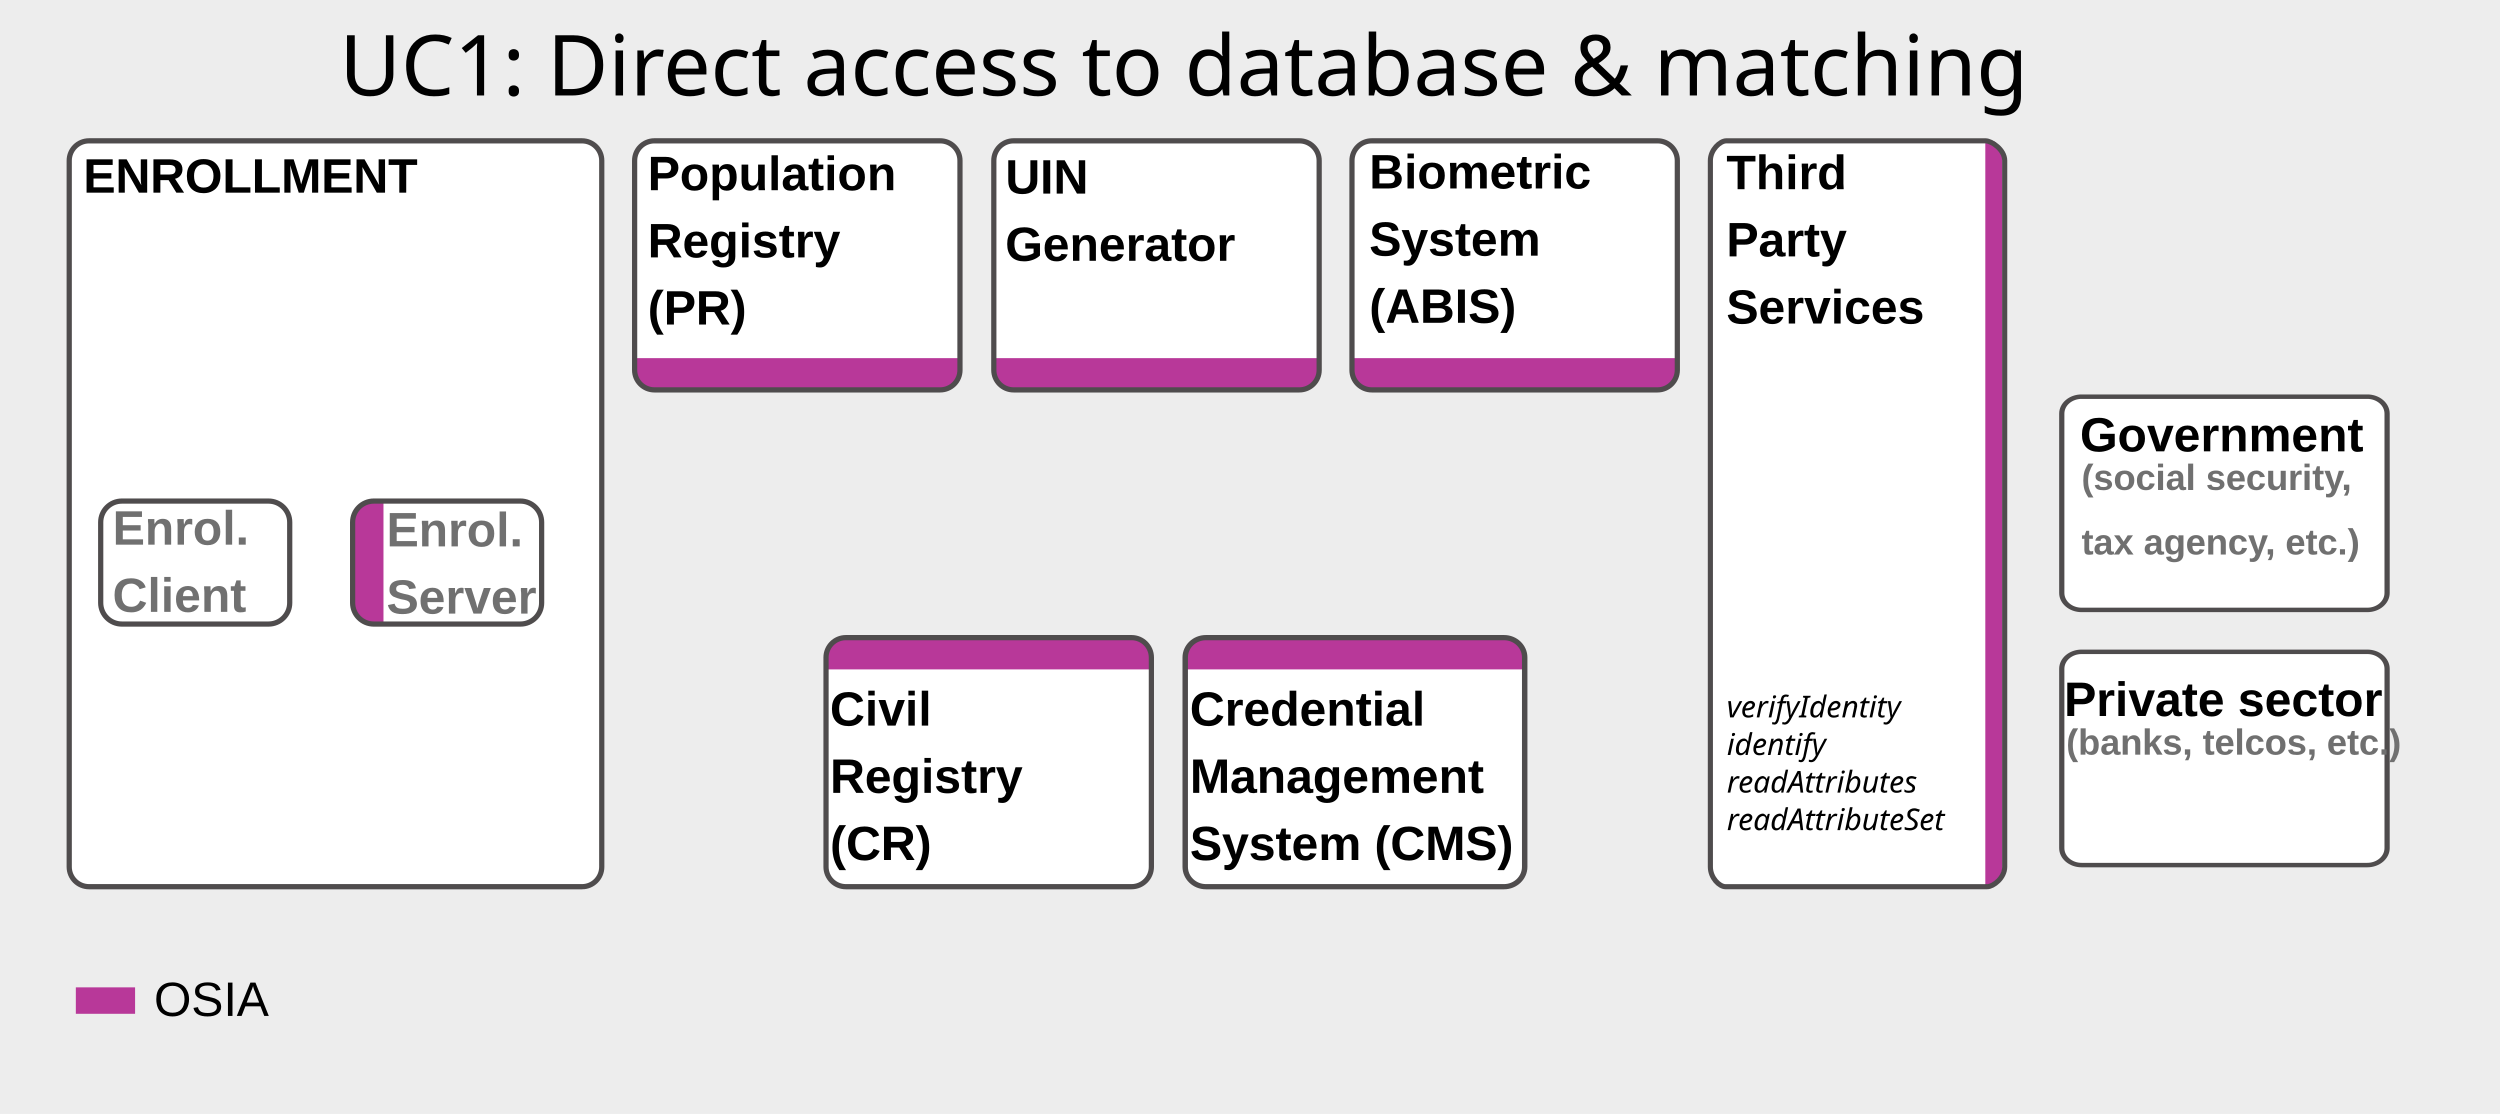
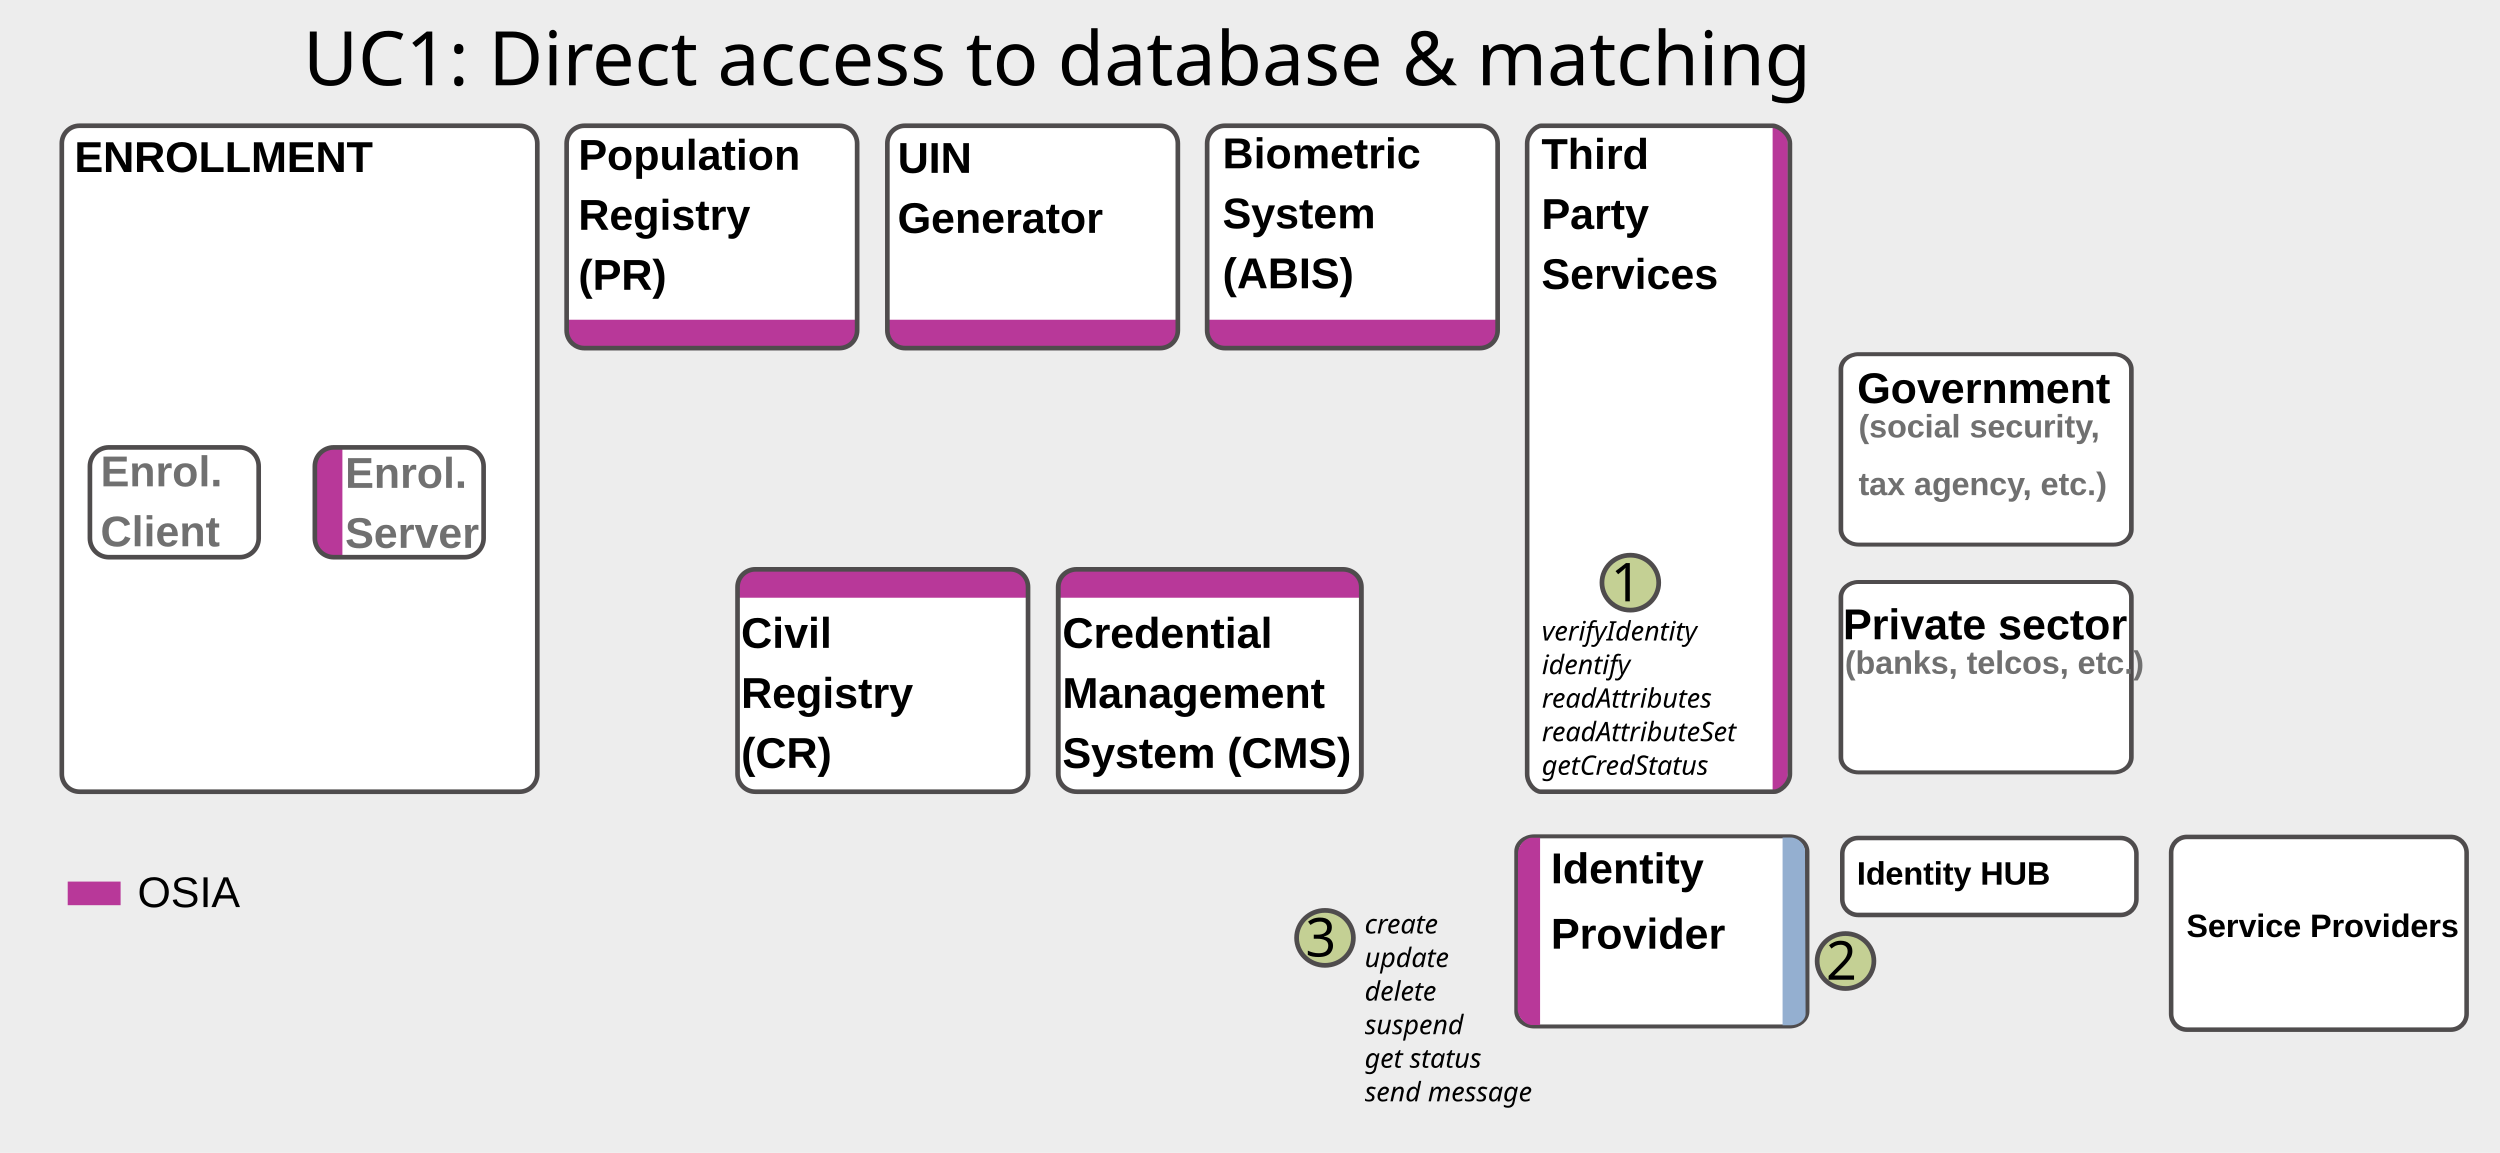
- <svg xmlns="http://www.w3.org/2000/svg" width="146.648mm" height="65.334mm" viewBox="0 0 146.648 65.334" version="1.1" id="svg114388">
+ <svg xmlns="http://www.w3.org/2000/svg" width="164.243mm" height="75.705mm" viewBox="0 0 164.243 75.705" version="1.1" id="svg114388">
  <defs id="defs114382">
    <clipPath clipPathUnits="userSpaceOnUse" id="clipPath114174">
      <path d="M 50.797,344.409 H 481.366 V 492.922 H 50.797 Z" id="path114172" />
    </clipPath>
    <clipPath clipPathUnits="userSpaceOnUse" id="clipPath114144">
      <path d="M 50.797,344.409 H 481.366 V 492.922 H 50.797 Z" id="path114142" />
    </clipPath>
    <clipPath clipPathUnits="userSpaceOnUse" id="clipPath114126">
      <path d="M 46.95,334.832 H 484.441 V 499.241 H 46.95 Z" id="path114124" />
    </clipPath>
    <clipPath clipPathUnits="userSpaceOnUse" id="clipPath114044">
      <path d="M 46.95,334.832 H 484.441 V 499.241 H 46.95 Z" id="path114042" />
    </clipPath>
    <clipPath clipPathUnits="userSpaceOnUse" id="clipPath114024">
      <path d="M 50.797,344.409 H 481.366 V 492.922 H 50.797 Z" id="path114022" />
    </clipPath>
    <clipPath clipPathUnits="userSpaceOnUse" id="clipPath114008">
      <path d="M 46.95,334.832 H 484.441 V 499.241 H 46.95 Z" id="path114006" />
    </clipPath>
    <clipPath clipPathUnits="userSpaceOnUse" id="clipPath113996">
      <path d="M 50.797,344.409 H 481.366 V 492.922 H 50.797 Z" id="path113994" />
    </clipPath>
    <clipPath clipPathUnits="userSpaceOnUse" id="clipPath113980">
      <path d="M 46.95,334.832 H 484.441 V 499.241 H 46.95 Z" id="path113978" />
    </clipPath>
    <clipPath clipPathUnits="userSpaceOnUse" id="clipPath113968">
      <path d="M 50.797,344.409 H 481.366 V 492.922 H 50.797 Z" id="path113966" />
    </clipPath>
    <clipPath clipPathUnits="userSpaceOnUse" id="clipPath113952">
      <path d="M 46.95,334.832 H 484.441 V 499.241 H 46.95 Z" id="path113950" />
    </clipPath>
    <clipPath clipPathUnits="userSpaceOnUse" id="clipPath113940">
      <path d="M 50.797,344.409 H 481.366 V 492.922 H 50.797 Z" id="path113938" />
    </clipPath>
    <clipPath clipPathUnits="userSpaceOnUse" id="clipPath113924">
      <path d="M 46.95,334.832 H 484.441 V 499.241 H 46.95 Z" id="path113922" />
    </clipPath>
    <clipPath clipPathUnits="userSpaceOnUse" id="clipPath113912">
      <path d="M 50.797,344.409 H 481.366 V 492.922 H 50.797 Z" id="path113910" />
    </clipPath>
    <clipPath clipPathUnits="userSpaceOnUse" id="clipPath113896">
      <path d="M 46.95,334.832 H 484.441 V 499.241 H 46.95 Z" id="path113894" />
    </clipPath>
    <clipPath clipPathUnits="userSpaceOnUse" id="clipPath113968-6">
      <path d="M 50.797,344.409 H 481.366 V 492.922 H 50.797 Z" id="path113966-1" />
    </clipPath>
    <clipPath clipPathUnits="userSpaceOnUse" id="clipPath113952-4">
      <path d="M 46.95,334.832 H 484.441 V 499.241 H 46.95 Z" id="path113950-6" />
    </clipPath>
    <clipPath clipPathUnits="userSpaceOnUse" id="clipPath113968-6-7">
      <path d="M 50.797,344.409 H 481.366 V 492.922 H 50.797 Z" id="path113966-1-2" />
    </clipPath>
    <clipPath clipPathUnits="userSpaceOnUse" id="clipPath113968-6-73">
      <path d="M 50.797,344.409 H 481.366 V 492.922 H 50.797 Z" id="path113966-1-5" />
    </clipPath>
    <clipPath clipPathUnits="userSpaceOnUse" id="clipPath113968-6-7-6">
      <path d="M 50.797,344.409 H 481.366 V 492.922 H 50.797 Z" id="path113966-1-2-4" />
    </clipPath>
    <clipPath clipPathUnits="userSpaceOnUse" id="clipPath113968-6-6">
      <path d="M 50.797,344.409 H 481.366 V 492.922 H 50.797 Z" id="path113966-1-51" />
    </clipPath>
+     <clipPath clipPathUnits="userSpaceOnUse" id="clipPath113968-6-7-4">
+       <path d="M 50.797,344.409 H 481.366 V 492.922 H 50.797 Z" id="path113966-1-2-3" />
+     </clipPath>
  </defs>
  <g id="layer1" transform="translate(-31.09349,-37.54742)">
-     <path d="M 31.093,102.881 H 177.742 V 37.547 H 31.093 Z" style="fill:#ededed;fill-opacity:1;fill-rule:nonzero;stroke:none;stroke-width:0.338" id="path113888" />
+     <path d="M 31.093,113.252 H 195.337 V 37.547 H 31.093 Z" style="fill:#ededed;fill-opacity:1;fill-rule:nonzero;stroke:none;stroke-width:0.385" id="path113888" />
    <g transform="matrix(0.19584,0,0,-0.3527778,67.95468,219.5476)" id="g113890">
      <g id="g113892" clip-path="url(#clipPath113896)">
        <g id="g113898" transform="translate(408.5031,368.4684)">
          <path d="m 0,0 h -81.129 c -1.816,0 -3.289,1.472 -3.289,3.288 v 117.444 c 0,1.816 1.473,3.288 3.289,3.288 H 0 c 1.816,0 3.288,-1.472 3.288,-3.288 V 3.288 C 3.288,1.472 1.816,0 0,0" style="fill:#ffffff;fill-opacity:1;fill-rule:nonzero;stroke:none" id="path113900" />
        </g>
        <g id="g113902" transform="translate(406.4291,368.9183)">
          <path d="m 0,-0.303 h 1.82 c 1.822,0 3.299,1.48 3.299,3.306 V 120.264 c 0,1.826 -1.477,3.306 -3.299,3.306 H 0 Z" style="fill:#b83899;fill-opacity:1;fill-rule:nonzero;stroke:none" id="path113904" />
        </g>
      </g>
    </g>
    <path id="path113916" style="fill:none;stroke:#4f4c4d;stroke-width:0.301;stroke-linecap:butt;stroke-linejoin:miter;stroke-miterlimit:10;stroke-dasharray:none;stroke-opacity:1" d="m 147.661,89.56 h -15.354 c -0.357,0 -0.884,-0.519 -0.884,-1.16 V 46.969 c 0,-0.641 0.573,-1.16 0.931,-1.16 h 15.213 c 0.357,0 1.12,0.519 1.12,1.16 v 41.432 c 0,0.641 -0.668,1.16 -1.025,1.16 z" />
    <path id="path113928" style="fill:#ffffff;fill-opacity:1;fill-rule:nonzero;stroke:none;stroke-width:0.353" d="M 65.232,89.56 H 36.314 c -0.641,0 -1.16,-0.519 -1.16,-1.16 V 46.969 c 0,-0.641 0.519,-1.16 1.16,-1.16 h 28.918 c 0.641,0 1.16,0.519 1.16,1.16 v 41.432 c 0,0.641 -0.519,1.16 -1.16,1.16" />
    <path id="path113944" style="fill:none;stroke:#4f4c4d;stroke-width:0.307;stroke-linecap:butt;stroke-linejoin:miter;stroke-miterlimit:10;stroke-dasharray:none;stroke-opacity:1" d="M 65.232,89.56 H 36.314 c -0.641,0 -1.16,-0.519 -1.16,-1.16 V 46.969 c 0,-0.641 0.519,-1.16 1.16,-1.16 h 28.918 c 0.641,0 1.16,0.519 1.16,1.16 v 41.432 c 0,0.641 -0.519,1.16 -1.16,1.16 z" />
    <g transform="matrix(0.3527778,0,0,-0.3527778,17.0935,219.5476)" id="g113946">
      <g id="g113948" clip-path="url(#clipPath113952)">
        <g id="g113954" transform="translate(264.4884,454.3712)">
          <path d="m 0,0 v 34.822 c 0,1.82 1.476,3.296 3.296,3.296 h 47.508 c 1.819,0 3.295,-1.476 3.295,-3.296 L 54.099,0 c 0,-1.82 -1.476,-3.295 -3.295,-3.295 H 3.296 C 1.476,-3.295 0,-1.82 0,0" style="fill:#ffffff;fill-opacity:1;fill-rule:nonzero;stroke:none" id="path113956" />
        </g>
        <g id="g113958" transform="translate(264.4884,456.3607)">
          <path d="m 0,0 v -1.82 c 0,-1.822 1.477,-3.299 3.299,-3.299 h 47.502 c 1.821,0 3.298,1.477 3.298,3.299 V 0 Z" style="fill:#b83899;fill-opacity:1;fill-rule:nonzero;stroke:none" id="path113960" />
        </g>
      </g>
    </g>
    <g transform="matrix(0.3527778,0,0,-0.3527778,17.0935,219.5476)" id="g113962">
      <g id="g113964" clip-path="url(#clipPath113968)">
        <g id="g113970" transform="translate(264.4884,454.3712)">
          <path d="m 0,0 v 34.822 c 0,1.82 1.476,3.296 3.296,3.296 h 47.508 c 1.819,0 3.295,-1.476 3.295,-3.296 L 54.099,0 c 0,-1.82 -1.476,-3.295 -3.295,-3.295 H 3.296 C 1.476,-3.295 0,-1.82 0,0 Z" style="fill:none;stroke:#4f4c4d;stroke-width:0.869;stroke-linecap:butt;stroke-linejoin:miter;stroke-miterlimit:10;stroke-dasharray:none;stroke-opacity:1" id="path113972" />
        </g>
      </g>
    </g>
    <g transform="matrix(0.3527778,0,0,-0.3527778,17.0935,219.5476)" id="g113974">
      <g id="g113976" clip-path="url(#clipPath113980)">
        <g id="g113982" transform="translate(204.9344,454.3712)">
          <path d="m 0,0 v 34.822 c 0,1.82 1.475,3.296 3.295,3.296 h 47.508 c 1.82,0 3.296,-1.476 3.296,-3.296 L 54.099,0 c 0,-1.82 -1.476,-3.295 -3.296,-3.295 H 3.295 C 1.475,-3.295 0,-1.82 0,0" style="fill:#ffffff;fill-opacity:1;fill-rule:nonzero;stroke:none" id="path113984" />
        </g>
        <g id="g113986" transform="translate(204.9344,456.3607)">
          <path d="M 0,0 V -1.82 C 0,-3.642 1.476,-5.119 3.299,-5.119 H 50.8 c 1.822,0 3.299,1.477 3.299,3.299 V 0 Z" style="fill:#b83899;fill-opacity:1;fill-rule:nonzero;stroke:none" id="path113988" />
        </g>
      </g>
    </g>
    <g transform="matrix(0.3527778,0,0,-0.3527778,17.0935,219.5476)" id="g113990">
      <g id="g113992" clip-path="url(#clipPath113996)">
        <g id="g113998" transform="translate(204.9344,454.3712)">
          <path d="m 0,0 v 34.822 c 0,1.82 1.475,3.296 3.295,3.296 h 47.508 c 1.82,0 3.296,-1.476 3.296,-3.296 L 54.099,0 c 0,-1.82 -1.476,-3.295 -3.296,-3.295 H 3.295 C 1.475,-3.295 0,-1.82 0,0 Z" style="fill:none;stroke:#4f4c4d;stroke-width:0.869;stroke-linecap:butt;stroke-linejoin:miter;stroke-miterlimit:10;stroke-dasharray:none;stroke-opacity:1" id="path114000" />
        </g>
      </g>
    </g>
    <g transform="matrix(0.3527778,0,0,-0.3527778,17.0935,219.5476)" id="g114002">
      <g id="g114004" clip-path="url(#clipPath114008)">
        <g id="g114010" transform="translate(145.2084,454.3712)">
          <path d="m 0,0 v 34.822 c 0,1.82 1.475,3.296 3.295,3.296 h 47.508 c 1.82,0 3.296,-1.476 3.296,-3.296 L 54.099,0 c 0,-1.82 -1.476,-3.295 -3.296,-3.295 H 3.295 C 1.475,-3.295 0,-1.82 0,0" style="fill:#ffffff;fill-opacity:1;fill-rule:nonzero;stroke:none" id="path114012" />
        </g>
        <g id="g114014" transform="translate(145.2084,456.3607)">
          <path d="M 0,0 V -1.82 C 0,-3.642 1.476,-5.119 3.298,-5.119 H 50.8 c 1.822,0 3.299,1.477 3.299,3.299 V 0 Z" style="fill:#b83899;fill-opacity:1;fill-rule:nonzero;stroke:none" id="path114016" />
        </g>
      </g>
    </g>
    <path d="m 53.588,66.88 h -0.642 c -0.643,0 -1.166,0.67 -1.164,0.913 l 0.047,5.589 c 0.002,0.243 0.474,0.724 1.117,0.724 h 0.642 z" style="fill:#b83899;fill-opacity:1;fill-rule:nonzero;stroke:none;stroke-width:0.217" id="path114054-9" />
    <g id="g114026" transform="matrix(0.3527778,0,0,-0.3527778,68.3198,59.25553)">
      <path d="m 0,0 v 34.822 c 0,1.82 1.475,3.296 3.295,3.296 h 47.508 c 1.82,0 3.296,-1.476 3.296,-3.296 L 54.099,0 c 0,-1.82 -1.476,-3.295 -3.296,-3.295 H 3.295 C 1.475,-3.295 0,-1.82 0,0 Z m -60.874,-42.232 h -24.381 c -1.946,0 -3.524,1.578 -3.524,3.523 v 13.403 c 0,1.946 1.578,3.523 3.524,3.523 h 24.381 c 1.946,0 3.524,-1.577 3.524,-3.523 v -13.403 c 0,-1.945 -1.578,-3.523 -3.524,-3.523 z m 41.888,0 h -24.381 c -1.946,0 -3.523,1.578 -3.523,3.523 v 13.403 c 0,1.946 1.577,3.523 3.523,3.523 h 24.381 c 1.947,0 3.524,-1.577 3.524,-3.523 v -13.403 c 0,-1.945 -1.577,-3.523 -3.524,-3.523 z" style="fill:none;stroke:#4f4c4d;stroke-width:0.869;stroke-linecap:butt;stroke-linejoin:miter;stroke-miterlimit:10;stroke-dasharray:none;stroke-opacity:1" id="path114028" />
    </g>
    <g id="g114048" transform="matrix(0.3527778,0,0,-0.3527778,98.63244,76.11295)">
      <path d="m 0,0 v -34.822 c 0,-1.82 -1.475,-3.296 -3.295,-3.296 h -47.508 c -1.82,0 -3.296,1.476 -3.296,3.296 V 0 c 0,1.82 1.476,3.295 3.296,3.295 H -3.295 C -1.475,3.295 0,1.82 0,0" style="fill:#ffffff;fill-opacity:1;fill-rule:nonzero;stroke:none" id="path114050" />
    </g>
    <g id="g114052" transform="matrix(0.3527778,0,0,-0.3527778,98.63244,76.8148)">
      <path d="M 0,0 V 1.82 C 0,3.642 -1.476,5.119 -3.298,5.119 H -50.8 c -1.822,0 -3.299,-1.477 -3.299,-3.299 V 0 Z" style="fill:#b83899;fill-opacity:1;fill-rule:nonzero;stroke:none" id="path114054" />
    </g>
    <g id="g114056" transform="matrix(0.3527778,0,0,-0.3527778,98.63244,76.11295)">
      <path d="m 0,0 v -34.822 c 0,-1.82 -1.475,-3.296 -3.295,-3.296 h -47.508 c -1.82,0 -3.296,1.476 -3.296,3.296 V 0 c 0,1.82 1.476,3.295 3.296,3.295 H -3.295 C -1.475,3.295 0,1.82 0,0 Z" style="fill:none;stroke:#4f4c4d;stroke-width:0.869;stroke-linecap:butt;stroke-linejoin:miter;stroke-miterlimit:10;stroke-dasharray:none;stroke-opacity:1" id="path114058" />
    </g>
    <g id="g114060" transform="matrix(0.3680945,0,0,-0.3527778,120.5311,76.11295)">
      <path d="m 0,0 v -34.822 c 0,-1.82 -1.475,-3.296 -3.295,-3.296 h -47.508 c -1.82,0 -3.296,1.476 -3.296,3.296 V 0 c 0,1.82 1.476,3.295 3.296,3.295 H -3.295 C -1.475,3.295 0,1.82 0,0" style="fill:#ffffff;fill-opacity:1;fill-rule:nonzero;stroke:none" id="path114062" />
    </g>
    <g id="g114064" transform="matrix(0.3675989,0,0,-0.3527778,120.5042,76.8148)">
      <path d="M 0,0 V 1.82 C 0,3.642 -1.476,5.119 -3.298,5.119 H -50.8 c -1.822,0 -3.299,-1.477 -3.299,-3.299 V 0 Z" style="fill:#b83899;fill-opacity:1;fill-rule:nonzero;stroke:none" id="path114066" />
    </g>
    <g id="g114068" transform="matrix(0.3680944,0,0,-0.3527778,120.5311,76.11295)">
      <path d="m 0,0 v -34.822 c 0,-1.82 -1.475,-3.296 -3.295,-3.296 h -47.508 c -1.82,0 -3.296,1.476 -3.296,3.296 V 0 c 0,1.82 1.476,3.295 3.296,3.295 H -3.295 C -1.475,3.295 0,1.82 0,0 Z" style="fill:none;stroke:#4f4c4d;stroke-width:0.869;stroke-linecap:butt;stroke-linejoin:miter;stroke-miterlimit:10;stroke-dasharray:none;stroke-opacity:1" id="path114070" />
    </g>
    <path d="m 39.017,97.016 h -3.475 v -1.551 h 3.475 z" style="fill:#b83899;fill-opacity:1;fill-rule:nonzero;stroke:none;stroke-width:0.353" id="path114128" />
    <text xml:space="preserve" style="font-style:normal;font-variant:normal;font-weight:bold;font-stretch:normal;line-height:0%;font-family:Arial;-inkscape-font-specification:'Arial, Bold';text-align:start;letter-spacing:0px;word-spacing:0px;writing-mode:lr-tb;text-anchor:start;fill:#000000;fill-opacity:1;stroke:none;stroke-width:0.265px;stroke-linecap:butt;stroke-linejoin:miter;stroke-opacity:1" x="35.983" y="48.846" id="text115231">
      <tspan id="tspan115229" x="35.983" y="48.846" style="font-style:normal;font-variant:normal;font-weight:bold;font-stretch:normal;font-size:2.822px;line-height:125%;font-family:Arial;-inkscape-font-specification:'Arial, Bold';text-align:start;writing-mode:lr-tb;text-anchor:start;stroke-width:0.265px">ENROLLMENT</tspan>
    </text>
    <text xml:space="preserve" style="font-style:normal;font-variant:normal;font-weight:bold;font-stretch:normal;line-height:0%;font-family:Arial;-inkscape-font-specification:'Arial, Bold';text-align:start;letter-spacing:0px;word-spacing:0px;writing-mode:lr-tb;text-anchor:start;fill:#000000;fill-opacity:1;stroke:none;stroke-width:0.265px;stroke-linecap:butt;stroke-linejoin:miter;stroke-opacity:1" x="132.362" y="48.644" id="text115231-4">
      <tspan id="tspan115229-8" x="132.362" y="48.644" style="font-style:normal;font-variant:normal;font-weight:bold;font-stretch:normal;font-size:2.822px;line-height:100%;font-family:Arial;-inkscape-font-specification:'Arial, Bold';text-align:start;writing-mode:lr-tb;text-anchor:start;stroke-width:0.265px">Third</tspan>
      <tspan x="132.362" y="52.586" style="font-style:normal;font-variant:normal;font-weight:bold;font-stretch:normal;font-size:2.822px;line-height:100%;font-family:Arial;-inkscape-font-specification:'Arial, Bold';text-align:start;writing-mode:lr-tb;text-anchor:start;stroke-width:0.265px" id="tspan958">Party</tspan>
      <tspan x="132.362" y="56.528" style="font-style:normal;font-variant:normal;font-weight:bold;font-stretch:normal;font-size:2.822px;line-height:100%;font-family:Arial;-inkscape-font-specification:'Arial, Bold';text-align:start;writing-mode:lr-tb;text-anchor:start;stroke-width:0.265px" id="tspan115251">Services</tspan>
    </text>
    <text xml:space="preserve" style="font-style:normal;font-variant:normal;font-weight:bold;font-stretch:normal;line-height:0%;font-family:Arial;-inkscape-font-specification:'Arial, Bold';text-align:start;letter-spacing:0px;word-spacing:0px;writing-mode:lr-tb;text-anchor:start;fill:#000000;fill-opacity:1;stroke:none;stroke-width:0.265px;stroke-linecap:butt;stroke-linejoin:miter;stroke-opacity:1" x="69.089" y="48.702" id="text115255">
      <tspan id="tspan115253" x="69.089" y="48.702" style="font-style:normal;font-variant:normal;font-weight:bold;font-stretch:normal;font-size:2.822px;line-height:100%;font-family:Arial;-inkscape-font-specification:'Arial, Bold';text-align:start;writing-mode:lr-tb;text-anchor:start;stroke-width:0.265px">Population</tspan>
      <tspan x="69.089" y="52.644" style="font-style:normal;font-variant:normal;font-weight:bold;font-stretch:normal;font-size:2.822px;line-height:100%;font-family:Arial;-inkscape-font-specification:'Arial, Bold';text-align:start;writing-mode:lr-tb;text-anchor:start;stroke-width:0.265px" id="tspan115257">Registry</tspan>
      <tspan x="69.089" y="56.586" style="font-style:normal;font-variant:normal;font-weight:bold;font-stretch:normal;font-size:2.822px;line-height:100%;font-family:Arial;-inkscape-font-specification:'Arial, Bold';text-align:start;writing-mode:lr-tb;text-anchor:start;stroke-width:0.265px" id="tspan115259">(PR)</tspan>
    </text>
    <text xml:space="preserve" style="font-style:normal;font-variant:normal;font-weight:bold;font-stretch:normal;line-height:0%;font-family:Arial;-inkscape-font-specification:'Arial, Bold';text-align:start;letter-spacing:0px;word-spacing:0px;writing-mode:lr-tb;text-anchor:start;fill:#000000;fill-opacity:1;stroke:none;stroke-width:0.265px;stroke-linecap:butt;stroke-linejoin:miter;stroke-opacity:1" x="90.068" y="48.904" id="text115263">
      <tspan id="tspan115261" x="90.068" y="48.904" style="font-style:normal;font-variant:normal;font-weight:bold;font-stretch:normal;font-size:2.822px;line-height:100%;font-family:Arial;-inkscape-font-specification:'Arial, Bold';text-align:start;writing-mode:lr-tb;text-anchor:start;stroke-width:0.265px">UIN</tspan>
      <tspan x="90.068" y="52.846" style="font-style:normal;font-variant:normal;font-weight:bold;font-stretch:normal;font-size:2.822px;line-height:100%;font-family:Arial;-inkscape-font-specification:'Arial, Bold';text-align:start;writing-mode:lr-tb;text-anchor:start;stroke-width:0.265px" id="tspan115265">Generator</tspan>
    </text>
    <text xml:space="preserve" style="font-style:normal;font-variant:normal;font-weight:bold;font-stretch:normal;line-height:0%;font-family:Arial;-inkscape-font-specification:'Arial, Bold';text-align:start;letter-spacing:0px;word-spacing:0px;writing-mode:lr-tb;text-anchor:start;fill:#000000;fill-opacity:1;stroke:none;stroke-width:0.265px;stroke-linecap:butt;stroke-linejoin:miter;stroke-opacity:1" x="111.416" y="48.601" id="text115269">
      <tspan id="tspan115267" x="111.416" y="48.601" style="font-style:normal;font-variant:normal;font-weight:bold;font-stretch:normal;font-size:2.822px;line-height:100%;font-family:Arial;-inkscape-font-specification:'Arial, Bold';text-align:start;writing-mode:lr-tb;text-anchor:start;stroke-width:0.265px">Biometric</tspan>
      <tspan x="111.416" y="52.543" style="font-style:normal;font-variant:normal;font-weight:bold;font-stretch:normal;font-size:2.822px;line-height:100%;font-family:Arial;-inkscape-font-specification:'Arial, Bold';text-align:start;writing-mode:lr-tb;text-anchor:start;stroke-width:0.265px" id="tspan115271">System</tspan>
      <tspan x="111.416" y="56.485" style="font-style:normal;font-variant:normal;font-weight:bold;font-stretch:normal;font-size:2.822px;line-height:100%;font-family:Arial;-inkscape-font-specification:'Arial, Bold';text-align:start;writing-mode:lr-tb;text-anchor:start;stroke-width:0.265px" id="tspan115273">(ABIS)</tspan>
    </text>
    <text xml:space="preserve" style="font-style:normal;font-variant:normal;font-weight:bold;font-stretch:normal;line-height:0%;font-family:Arial;-inkscape-font-specification:'Arial, Bold';font-variant-ligatures:normal;font-variant-caps:normal;font-variant-numeric:normal;font-feature-settings:normal;text-align:start;letter-spacing:0px;word-spacing:0px;writing-mode:lr-tb;text-anchor:start;fill:#000000;fill-opacity:1;stroke:none;stroke-width:0.265px;stroke-linecap:butt;stroke-linejoin:miter;stroke-opacity:1" x="79.785" y="80.111" id="text115277">
      <tspan id="tspan115275" x="79.785" y="80.111" style="font-style:normal;font-variant:normal;font-weight:bold;font-stretch:normal;font-size:2.822px;line-height:100%;font-family:Arial;-inkscape-font-specification:'Arial, Bold';text-align:start;writing-mode:lr-tb;text-anchor:start;stroke-width:0.265px">Civil</tspan>
      <tspan x="79.785" y="84.053" style="font-style:normal;font-variant:normal;font-weight:bold;font-stretch:normal;font-size:2.822px;line-height:100%;font-family:Arial;-inkscape-font-specification:'Arial, Bold';text-align:start;writing-mode:lr-tb;text-anchor:start;stroke-width:0.265px" id="tspan115279">Registry</tspan>
      <tspan x="79.785" y="87.995" style="font-style:normal;font-variant:normal;font-weight:bold;font-stretch:normal;font-size:2.822px;line-height:100%;font-family:Arial;-inkscape-font-specification:'Arial, Bold';text-align:start;writing-mode:lr-tb;text-anchor:start;stroke-width:0.265px" id="tspan115281">(CR)</tspan>
    </text>
    <text xml:space="preserve" style="font-style:normal;font-variant:normal;font-weight:bold;font-stretch:normal;line-height:0%;font-family:Arial;-inkscape-font-specification:'Arial, Bold';text-align:start;letter-spacing:0px;word-spacing:0px;writing-mode:lr-tb;text-anchor:start;fill:#000000;fill-opacity:1;stroke:none;stroke-width:0.265px;stroke-linecap:butt;stroke-linejoin:miter;stroke-opacity:1" x="100.894" y="80.111" id="text115285">
      <tspan id="tspan115283" x="100.894" y="80.111" style="font-style:normal;font-variant:normal;font-weight:bold;font-stretch:normal;font-size:2.822px;line-height:100%;font-family:Arial;-inkscape-font-specification:'Arial, Bold';text-align:start;writing-mode:lr-tb;text-anchor:start;stroke-width:0.265px">Credential</tspan>
      <tspan x="100.894" y="84.053" style="font-style:normal;font-variant:normal;font-weight:bold;font-stretch:normal;font-size:2.822px;line-height:100%;font-family:Arial;-inkscape-font-specification:'Arial, Bold';text-align:start;writing-mode:lr-tb;text-anchor:start;stroke-width:0.265px" id="tspan115287">Management</tspan>
      <tspan x="100.894" y="87.995" style="font-style:normal;font-variant:normal;font-weight:bold;font-stretch:normal;font-size:2.822px;line-height:100%;font-family:Arial;-inkscape-font-specification:'Arial, Bold';text-align:start;writing-mode:lr-tb;text-anchor:start;stroke-width:0.265px" id="tspan115289">System (CMS)</tspan>
    </text>
    <text xml:space="preserve" style="font-style:normal;font-variant:normal;font-weight:bold;font-stretch:normal;line-height:0%;font-family:Arial;-inkscape-font-specification:'Arial, Bold';font-variant-ligatures:normal;font-variant-caps:normal;font-variant-numeric:normal;font-feature-settings:normal;text-align:start;letter-spacing:0px;word-spacing:0px;writing-mode:lr-tb;text-anchor:start;fill:#000000;fill-opacity:1;stroke:none;stroke-width:0.265px;stroke-linecap:butt;stroke-linejoin:miter;stroke-opacity:1" x="37.703" y="69.496" id="text115320">
      <tspan id="tspan115318" x="37.703" y="69.496" style="font-style:normal;font-variant:normal;font-weight:bold;font-stretch:normal;font-size:2.822px;line-height:100%;font-family:Arial;-inkscape-font-specification:'Arial, Bold';font-variant-ligatures:normal;font-variant-caps:normal;font-variant-numeric:normal;font-feature-settings:normal;text-align:start;writing-mode:lr-tb;text-anchor:start;fill:#707070;fill-opacity:1;stroke-width:0.265px">Enrol.</tspan>
      <tspan x="37.703" y="73.438" style="font-style:normal;font-variant:normal;font-weight:bold;font-stretch:normal;font-size:2.822px;line-height:100%;font-family:Arial;-inkscape-font-specification:'Arial, Bold';font-variant-ligatures:normal;font-variant-caps:normal;font-variant-numeric:normal;font-feature-settings:normal;text-align:start;writing-mode:lr-tb;text-anchor:start;fill:#707070;fill-opacity:1;stroke-width:0.265px" id="tspan115322">Client</tspan>
    </text>
    <text xml:space="preserve" style="font-style:normal;font-variant:normal;font-weight:bold;font-stretch:normal;line-height:0%;font-family:Arial;-inkscape-font-specification:'Arial, Bold';text-align:start;letter-spacing:0px;word-spacing:0px;writing-mode:lr-tb;text-anchor:start;fill:#707070;fill-opacity:1;stroke:none;stroke-width:0.265px;stroke-linecap:butt;stroke-linejoin:miter;stroke-opacity:1" x="53.771" y="69.597" id="text115326">
      <tspan id="tspan115324" x="53.771" y="69.597" style="font-style:normal;font-variant:normal;font-weight:bold;font-stretch:normal;font-size:2.822px;line-height:100%;font-family:Arial;-inkscape-font-specification:'Arial, Bold';text-align:start;writing-mode:lr-tb;text-anchor:start;fill:#707070;fill-opacity:1;stroke-width:0.265px">Enrol.</tspan>
      <tspan x="53.771" y="73.539" style="font-style:normal;font-variant:normal;font-weight:bold;font-stretch:normal;font-size:2.822px;line-height:100%;font-family:Arial;-inkscape-font-specification:'Arial, Bold';text-align:start;writing-mode:lr-tb;text-anchor:start;fill:#707070;fill-opacity:1;stroke-width:0.265px" id="tspan115328">Server</tspan>
    </text>
    <text xml:space="preserve" style="font-style:normal;font-variant:normal;font-weight:normal;font-stretch:normal;line-height:0%;font-family:Arial;-inkscape-font-specification:'Arial, Normal';text-align:start;letter-spacing:0px;word-spacing:0px;writing-mode:lr-tb;text-anchor:start;fill:#000000;fill-opacity:1;stroke:none;stroke-width:0.265px;stroke-linecap:butt;stroke-linejoin:miter;stroke-opacity:1" x="40.123" y="97.14" id="text115231-5">
      <tspan id="tspan115229-9" x="40.123" y="97.14" style="font-style:normal;font-variant:normal;font-weight:normal;font-stretch:normal;font-size:2.822px;line-height:125%;font-family:Arial;-inkscape-font-specification:'Arial, Normal';text-align:start;writing-mode:lr-tb;text-anchor:start;stroke-width:0.265px">OSIA</tspan>
    </text>
    <g id="g1052" transform="translate(-0.6681738,-0.8018086)">
      <g style="fill:#ffffff;fill-opacity:1" id="g113962-2" transform="matrix(0.3527441,0,0,-0.3020691,59.40699,225.3501)">
        <g style="fill:#ffffff;fill-opacity:1" clip-path="url(#clipPath113968-6)" id="g113964-7">
          <g style="fill:#ffffff;fill-opacity:1" transform="translate(264.4884,454.3712)" id="g113970-2">
            <path id="path113972-3" style="fill:#ffffff;fill-opacity:1;stroke:#4f4c4d;stroke-width:0.869;stroke-linecap:butt;stroke-linejoin:miter;stroke-miterlimit:10;stroke-dasharray:none;stroke-opacity:1" d="m 0,0 v 34.822 c 0,1.82 1.476,3.296 3.296,3.296 h 47.508 c 1.819,0 3.295,-1.476 3.295,-3.296 L 54.099,0 c 0,-1.82 -1.476,-3.295 -3.295,-3.295 H 3.296 C 1.476,-3.295 0,-1.82 0,0 Z" />
          </g>
        </g>
      </g>
      <g transform="translate(-13.44104,22.98518)" id="g4752">
        <text xml:space="preserve" style="font-style:normal;font-variant:normal;font-weight:bold;font-stretch:normal;line-height:0%;font-family:Arial;-inkscape-font-specification:'Arial, Bold';text-align:start;letter-spacing:0px;word-spacing:0px;writing-mode:lr-tb;text-anchor:start;fill:#000000;fill-opacity:1;stroke:none;stroke-width:0.265px;stroke-linecap:butt;stroke-linejoin:miter;stroke-opacity:1" x="166.281" y="57.363" id="text115332">
          <tspan id="tspan115330" x="166.281" y="57.363" style="font-style:normal;font-variant:normal;font-weight:bold;font-stretch:normal;font-size:2.822px;line-height:125%;font-family:Arial;-inkscape-font-specification:'Arial, Bold';text-align:start;writing-mode:lr-tb;text-anchor:start;stroke-width:0.265px">Private sector</tspan>
        </text>
        <text xml:space="preserve" style="font-style:normal;font-variant:normal;font-weight:bold;font-stretch:condensed;line-height:0%;font-family:Arial;-inkscape-font-specification:'Arial, Bold Condensed';text-align:start;letter-spacing:0px;word-spacing:0px;writing-mode:lr-tb;text-anchor:start;fill:#707070;fill-opacity:1;stroke:none;stroke-width:0.265px;stroke-linecap:butt;stroke-linejoin:miter;stroke-opacity:1" x="166.401" y="59.631" id="text115336">
          <tspan id="tspan115334" x="166.401" y="59.631" style="font-style:normal;font-variant:normal;font-weight:bold;font-stretch:condensed;font-size:2.117px;line-height:1.25;font-family:Arial;-inkscape-font-specification:'Arial, Bold Condensed';text-align:start;writing-mode:lr-tb;text-anchor:start;fill:#707070;fill-opacity:1;stroke-width:0.265px">(banks, telcos, etc.)</tspan>
        </text>
      </g>
    </g>
    <g id="g1023" transform="translate(-0.4784668,-0.4009043)">
      <g style="fill:#ffffff;fill-opacity:1" id="g113962-2-7" transform="matrix(0.3527441,0,0,-0.3020691,59.21728,209.9821)">
        <g style="fill:#ffffff;fill-opacity:1" clip-path="url(#clipPath113968-6-73)" id="g113964-7-85">
          <g style="fill:#ffffff;fill-opacity:1" transform="translate(264.4884,454.3712)" id="g113970-2-1">
            <path id="path113972-3-6" style="fill:#ffffff;fill-opacity:1;stroke:#4f4c4d;stroke-width:0.869;stroke-linecap:butt;stroke-linejoin:miter;stroke-miterlimit:10;stroke-dasharray:none;stroke-opacity:1" d="m 0,0 v 34.822 c 0,1.82 1.476,3.296 3.296,3.296 h 47.508 c 1.819,0 3.295,-1.476 3.295,-3.296 L 54.099,0 c 0,-1.82 -1.476,-3.295 -3.295,-3.295 H 3.296 C 1.476,-3.295 0,-1.82 0,0 Z" />
          </g>
        </g>
      </g>
      <g transform="translate(-12.76212,-6.548104)" id="g4830">
        <text xml:space="preserve" style="font-style:normal;font-variant:normal;font-weight:bold;font-stretch:normal;line-height:0%;font-family:Arial;-inkscape-font-specification:'Arial, Bold';text-align:start;letter-spacing:0px;word-spacing:0px;writing-mode:lr-tb;text-anchor:start;fill:#000000;fill-opacity:1;stroke:none;stroke-width:0.265px;stroke-linecap:butt;stroke-linejoin:miter;stroke-opacity:1" x="166.352" y="70.971" id="text115332-6">
          <tspan id="tspan115330-4" x="166.352" y="70.971" style="font-style:normal;font-variant:normal;font-weight:bold;font-stretch:normal;font-size:2.822px;line-height:125%;font-family:Arial;-inkscape-font-specification:'Arial, Bold';text-align:start;writing-mode:lr-tb;text-anchor:start;stroke-width:0.265px">Government</tspan>
        </text>
        <text xml:space="preserve" style="font-style:normal;font-variant:normal;font-weight:bold;font-stretch:condensed;line-height:0%;font-family:Arial;-inkscape-font-specification:'Arial, Bold Condensed';text-align:start;letter-spacing:0px;word-spacing:0px;writing-mode:lr-tb;text-anchor:start;fill:#707070;fill-opacity:1;stroke:none;stroke-width:0.265px;stroke-linecap:butt;stroke-linejoin:miter;stroke-opacity:1" x="166.429" y="73.239" id="text115336-7">
          <tspan x="166.429" y="73.239" style="font-style:normal;font-variant:normal;font-weight:bold;font-stretch:condensed;font-size:2.117px;line-height:100%;font-family:Arial;-inkscape-font-specification:'Arial, Bold Condensed';text-align:start;writing-mode:lr-tb;text-anchor:start;fill:#707070;fill-opacity:1;stroke-width:0.265px" id="tspan115362">(social security,</tspan>
          <tspan id="tspan971" x="166.429" y="77.022" style="font-style:normal;font-variant:normal;font-weight:bold;font-stretch:condensed;font-size:2.117px;line-height:100%;font-family:Arial;-inkscape-font-specification:'Arial, Bold Condensed';text-align:start;writing-mode:lr-tb;text-anchor:start;fill:#707070;fill-opacity:1;stroke-width:0.265px">tax agency, etc.)</tspan>
        </text>
      </g>
    </g>
    <text xml:space="preserve" style="font-style:normal;font-weight:normal;font-size:4.939px;line-height:1.25;font-family:sans-serif;letter-spacing:0px;word-spacing:0px;fill:#000000;fill-opacity:1;stroke:none;stroke-width:0.265" x="51.01" y="43.146" id="text984">
      <tspan id="tspan982" x="51.01" y="43.146" style="font-size:4.939px;stroke-width:0.265">UC1: Direct access to database &amp; matching</tspan>
    </text>
    <text xml:space="preserve" style="font-style:italic;font-variant:normal;font-weight:normal;font-stretch:normal;font-size:1.764px;line-height:1.25;font-family:sans-serif;-inkscape-font-specification:'sans-serif Italic';letter-spacing:0px;word-spacing:0px;fill:#000000;fill-opacity:1;stroke:none;stroke-width:0.265" x="132.389" y="79.629" id="text1926">
      <tspan id="tspan1924" x="132.389" y="79.629" style="font-style:italic;font-variant:normal;font-weight:normal;font-stretch:normal;font-size:1.764px;font-family:sans-serif;-inkscape-font-specification:'sans-serif Italic';stroke-width:0.265">verifyIdentity</tspan>
      <tspan x="132.389" y="81.834" style="font-style:italic;font-variant:normal;font-weight:normal;font-stretch:normal;font-size:1.764px;font-family:sans-serif;-inkscape-font-specification:'sans-serif Italic';stroke-width:0.265" id="tspan1928">identify</tspan>
      <tspan x="132.389" y="84.038" style="font-style:italic;font-variant:normal;font-weight:normal;font-stretch:normal;font-size:1.764px;font-family:sans-serif;-inkscape-font-specification:'sans-serif Italic';stroke-width:0.265" id="tspan1930">readAttributes</tspan>
      <tspan x="132.389" y="86.243" style="font-style:italic;font-variant:normal;font-weight:normal;font-stretch:normal;font-size:1.764px;font-family:sans-serif;-inkscape-font-specification:'sans-serif Italic';stroke-width:0.265" id="tspan1932">readAttributeSet</tspan>
-     </text>
+       <tspan x="132.389" y="88.448" style="font-style:italic;font-variant:normal;font-weight:normal;font-stretch:normal;font-size:1.764px;font-family:sans-serif;-inkscape-font-specification:'sans-serif Italic';stroke-width:0.265" id="tspan1098">getCredStatus</tspan>
+     </text>
+     <g id="g1032-8" transform="translate(-21.98292,46.69442)">
+       <g style="fill:#ffffff;fill-opacity:1" id="g113962-2-1-6" transform="matrix(0.3527778,0,0,-0.3016783,59.40792,194.3704)">
+         <g style="fill:#ffffff;fill-opacity:1" clip-path="url(#clipPath113968-6-7-4)" id="g113964-7-8-5">
+           <g style="fill:#ffffff;fill-opacity:1" transform="translate(264.4884,454.3712)" id="g113970-2-7-6">
+             <path id="path113972-3-8-9" style="fill:#ffffff;fill-opacity:1;stroke:#4f4c4d;stroke-width:0.869;stroke-linecap:butt;stroke-linejoin:miter;stroke-miterlimit:10;stroke-dasharray:none;stroke-opacity:1" d="m 0,0 v 34.822 c 0,1.82 1.476,3.296 3.296,3.296 h 47.508 c 1.819,0 3.295,-1.476 3.295,-3.296 L 54.099,0 c 0,-1.82 -1.476,-3.295 -3.295,-3.295 H 3.296 C 1.476,-3.295 0,-1.82 0,0 Z" />
+           </g>
+         </g>
+       </g>
+       <text id="text115332-4-7" y="48.883" x="154.968" style="font-style:normal;font-variant:normal;font-weight:bold;font-stretch:normal;line-height:0%;font-family:Arial;-inkscape-font-specification:'Arial, Bold';text-align:start;letter-spacing:0px;word-spacing:0px;writing-mode:lr-tb;text-anchor:start;fill:#000000;fill-opacity:1;stroke:none;stroke-width:0.265px;stroke-linecap:butt;stroke-linejoin:miter;stroke-opacity:1" xml:space="preserve">
+         <tspan style="font-style:normal;font-variant:normal;font-weight:bold;font-stretch:normal;font-size:2.822px;line-height:125%;font-family:Arial;-inkscape-font-specification:'Arial, Bold';text-align:start;writing-mode:lr-tb;text-anchor:start;stroke-width:0.265px" y="48.883" x="154.968" id="tspan115330-5-0">Identity</tspan>
+         <tspan style="font-style:normal;font-variant:normal;font-weight:bold;font-stretch:normal;font-size:2.822px;line-height:125%;font-family:Arial;-inkscape-font-specification:'Arial, Bold';text-align:start;writing-mode:lr-tb;text-anchor:start;stroke-width:0.265px" y="53.177" x="154.968" id="tspan1802">Provider</tspan>
+       </text>
+     </g>
+     <g id="g114064-7" transform="matrix(0,-0.2274157,-0.2875141,0,132.2726,92.58347)">
+       <path d="M 0,0 V 1.82 C 0,3.642 -2.558,5.043 -4.38,5.046 L -49.64,5.119 C -51.462,5.122 -54.099,3.642 -54.099,1.82 V 0 Z" style="fill:#b83899;fill-opacity:1;fill-rule:nonzero;stroke:none" id="path114066-8" />
+     </g>
+     <g id="g114064-7-6-5-7" transform="matrix(0,0.2280332,0.2875141,0,148.2039,104.9063)" style="fill:#94afd0;fill-opacity:1">
+       <path d="M 0,0 V 1.82 C 0,3.642 -1.475,5.264 -3.297,5.258 L -50.227,5.119 C -52.049,5.114 -54.099,3.642 -54.099,1.82 V 0 Z" style="fill:#94afd0;fill-opacity:1;fill-rule:nonzero;stroke:none" id="path114066-8-6-9-4" />
+     </g>
+     <g id="g1114-8" transform="translate(-22.92889,40.22854)">
+       <rect ry="1.039" y="52.374" x="175.055" height="5.055" width="19.324" id="rect1109-2" style="fill:#ffffff;fill-opacity:1;stroke:#4f4c4d;stroke-width:0.3;stroke-miterlimit:10;stroke-dasharray:none;stroke-opacity:1" />
+       <text id="text115332-4-2-0" y="55.437" x="176.01" style="font-style:normal;font-variant:normal;font-weight:bold;font-stretch:normal;font-size:2.117px;line-height:0%;font-family:Arial;-inkscape-font-specification:'Arial, Bold';text-align:start;letter-spacing:0px;word-spacing:0px;writing-mode:lr-tb;text-anchor:start;fill:#000000;fill-opacity:1;stroke:none;stroke-width:0.265px;stroke-linecap:butt;stroke-linejoin:miter;stroke-opacity:1" xml:space="preserve">
+         <tspan id="tspan4848-5-2" style="font-style:normal;font-variant:normal;font-weight:bold;font-stretch:normal;font-size:2.117px;line-height:125%;font-family:Arial;-inkscape-font-specification:'Arial, Bold';text-align:start;writing-mode:lr-tb;text-anchor:start;stroke-width:0.265px" y="55.437" x="176.01">Identity HUB</tspan>
+       </text>
+     </g>
+     <g id="g1096" transform="translate(0,-0.5291667)">
+       <rect ry="1.038" y="93.06" x="173.731" height="12.662" width="19.412" id="rect1015" style="fill:#ffffff;fill-opacity:1;stroke:#4f4c4d;stroke-width:0.3;stroke-miterlimit:10;stroke-dasharray:none;stroke-opacity:1" />
+       <text id="text1146-5" y="99.636" x="174.738" style="font-style:normal;font-variant:normal;font-weight:bold;font-stretch:normal;font-size:2.117px;line-height:1.25;font-family:Arial;-inkscape-font-specification:'Arial, Bold';font-variant-ligatures:normal;font-variant-caps:normal;font-variant-numeric:normal;font-feature-settings:normal;text-align:start;letter-spacing:0px;word-spacing:0px;writing-mode:lr-tb;text-anchor:start;fill:#000000;fill-opacity:1;stroke:none;stroke-width:0.265" xml:space="preserve">
+         <tspan style="font-style:normal;font-variant:normal;font-weight:bold;font-stretch:normal;font-size:2.117px;font-family:Arial;-inkscape-font-specification:'Arial, Bold';font-variant-ligatures:normal;font-variant-caps:normal;font-variant-numeric:normal;font-feature-settings:normal;text-align:start;writing-mode:lr-tb;text-anchor:start;stroke-width:0.265" y="99.636" x="174.738" id="tspan1144-9">Service Providers</tspan>
+       </text>
+     </g>
+     <text xml:space="preserve" style="font-style:italic;font-variant:normal;font-weight:normal;font-stretch:normal;font-size:1.764px;line-height:1.25;font-family:sans-serif;-inkscape-font-specification:'sans-serif Italic';letter-spacing:0px;word-spacing:0px;fill:#000000;fill-opacity:1;stroke:none;stroke-width:0.265" x="120.755" y="98.875" id="text1926-8">
+       <tspan x="120.755" y="98.875" style="font-style:italic;font-variant:normal;font-weight:normal;font-stretch:normal;font-size:1.764px;font-family:sans-serif;-inkscape-font-specification:'sans-serif Italic';stroke-width:0.265" id="tspan1932-4">create</tspan>
+       <tspan x="120.755" y="101.08" style="font-style:italic;font-variant:normal;font-weight:normal;font-stretch:normal;font-size:1.764px;font-family:sans-serif;-inkscape-font-specification:'sans-serif Italic';stroke-width:0.265" id="tspan1997">update</tspan>
+       <tspan x="120.755" y="103.285" style="font-style:italic;font-variant:normal;font-weight:normal;font-stretch:normal;font-size:1.764px;font-family:sans-serif;-inkscape-font-specification:'sans-serif Italic';stroke-width:0.265" id="tspan1999">delete</tspan>
+       <tspan x="120.755" y="105.49" style="font-style:italic;font-variant:normal;font-weight:normal;font-stretch:normal;font-size:1.764px;font-family:sans-serif;-inkscape-font-specification:'sans-serif Italic';stroke-width:0.265" id="tspan2001">suspend</tspan>
+       <tspan x="120.755" y="107.695" style="font-style:italic;font-variant:normal;font-weight:normal;font-stretch:normal;font-size:1.764px;font-family:sans-serif;-inkscape-font-specification:'sans-serif Italic';stroke-width:0.265" id="tspan2003">get status</tspan>
+       <tspan x="120.755" y="109.9" style="font-style:italic;font-variant:normal;font-weight:normal;font-stretch:normal;font-size:1.764px;font-family:sans-serif;-inkscape-font-specification:'sans-serif Italic';stroke-width:0.265" id="tspan2016">send message</tspan>
+     </text>
+     <g id="g1117">
+       <ellipse ry="1.805" rx="1.865" cy="75.827" cx="138.202" id="path1100" style="fill:#c4d094;fill-opacity:1;stroke:#4f4c4d;stroke-width:0.311;stroke-miterlimit:10;stroke-dasharray:none;stroke-opacity:1" />
+       <text id="text1104" y="77.056" x="136.919" style="font-style:normal;font-weight:normal;font-size:3.528px;line-height:1.25;font-family:sans-serif;letter-spacing:0px;word-spacing:0px;fill:#000000;fill-opacity:1;stroke:none;stroke-width:0.265" xml:space="preserve">
+         <tspan style="font-size:3.528px;stroke-width:0.265" y="77.056" x="136.919" id="tspan1102">1</tspan>
+       </text>
+     </g>
+     <g transform="translate(14.13705,24.85778)" id="g1117-3">
+       <ellipse ry="1.805" rx="1.865" cy="75.827" cx="138.202" id="path1100-0" style="fill:#c4d094;fill-opacity:1;stroke:#4f4c4d;stroke-width:0.311;stroke-miterlimit:10;stroke-dasharray:none;stroke-opacity:1" />
+       <text id="text1104-1" y="77.056" x="136.919" style="font-style:normal;font-weight:normal;font-size:3.528px;line-height:1.25;font-family:sans-serif;letter-spacing:0px;word-spacing:0px;fill:#000000;fill-opacity:1;stroke:none;stroke-width:0.265" xml:space="preserve">
+         <tspan style="font-size:3.528px;stroke-width:0.265" y="77.056" x="136.919" id="tspan1102-5">2</tspan>
+       </text>
+     </g>
+     <g transform="translate(-20.06034,23.33643)" id="g1117-8">
+       <ellipse ry="1.805" rx="1.865" cy="75.827" cx="138.202" id="path1100-6" style="fill:#c4d094;fill-opacity:1;stroke:#4f4c4d;stroke-width:0.311;stroke-miterlimit:10;stroke-dasharray:none;stroke-opacity:1" />
+       <text id="text1104-5" y="77.056" x="136.919" style="font-style:normal;font-weight:normal;font-size:3.528px;line-height:1.25;font-family:sans-serif;letter-spacing:0px;word-spacing:0px;fill:#000000;fill-opacity:1;stroke:none;stroke-width:0.265" xml:space="preserve">
+         <tspan style="font-size:3.528px;stroke-width:0.265" y="77.056" x="136.919" id="tspan1102-2">3</tspan>
+       </text>
+     </g>
  </g>
</svg>
